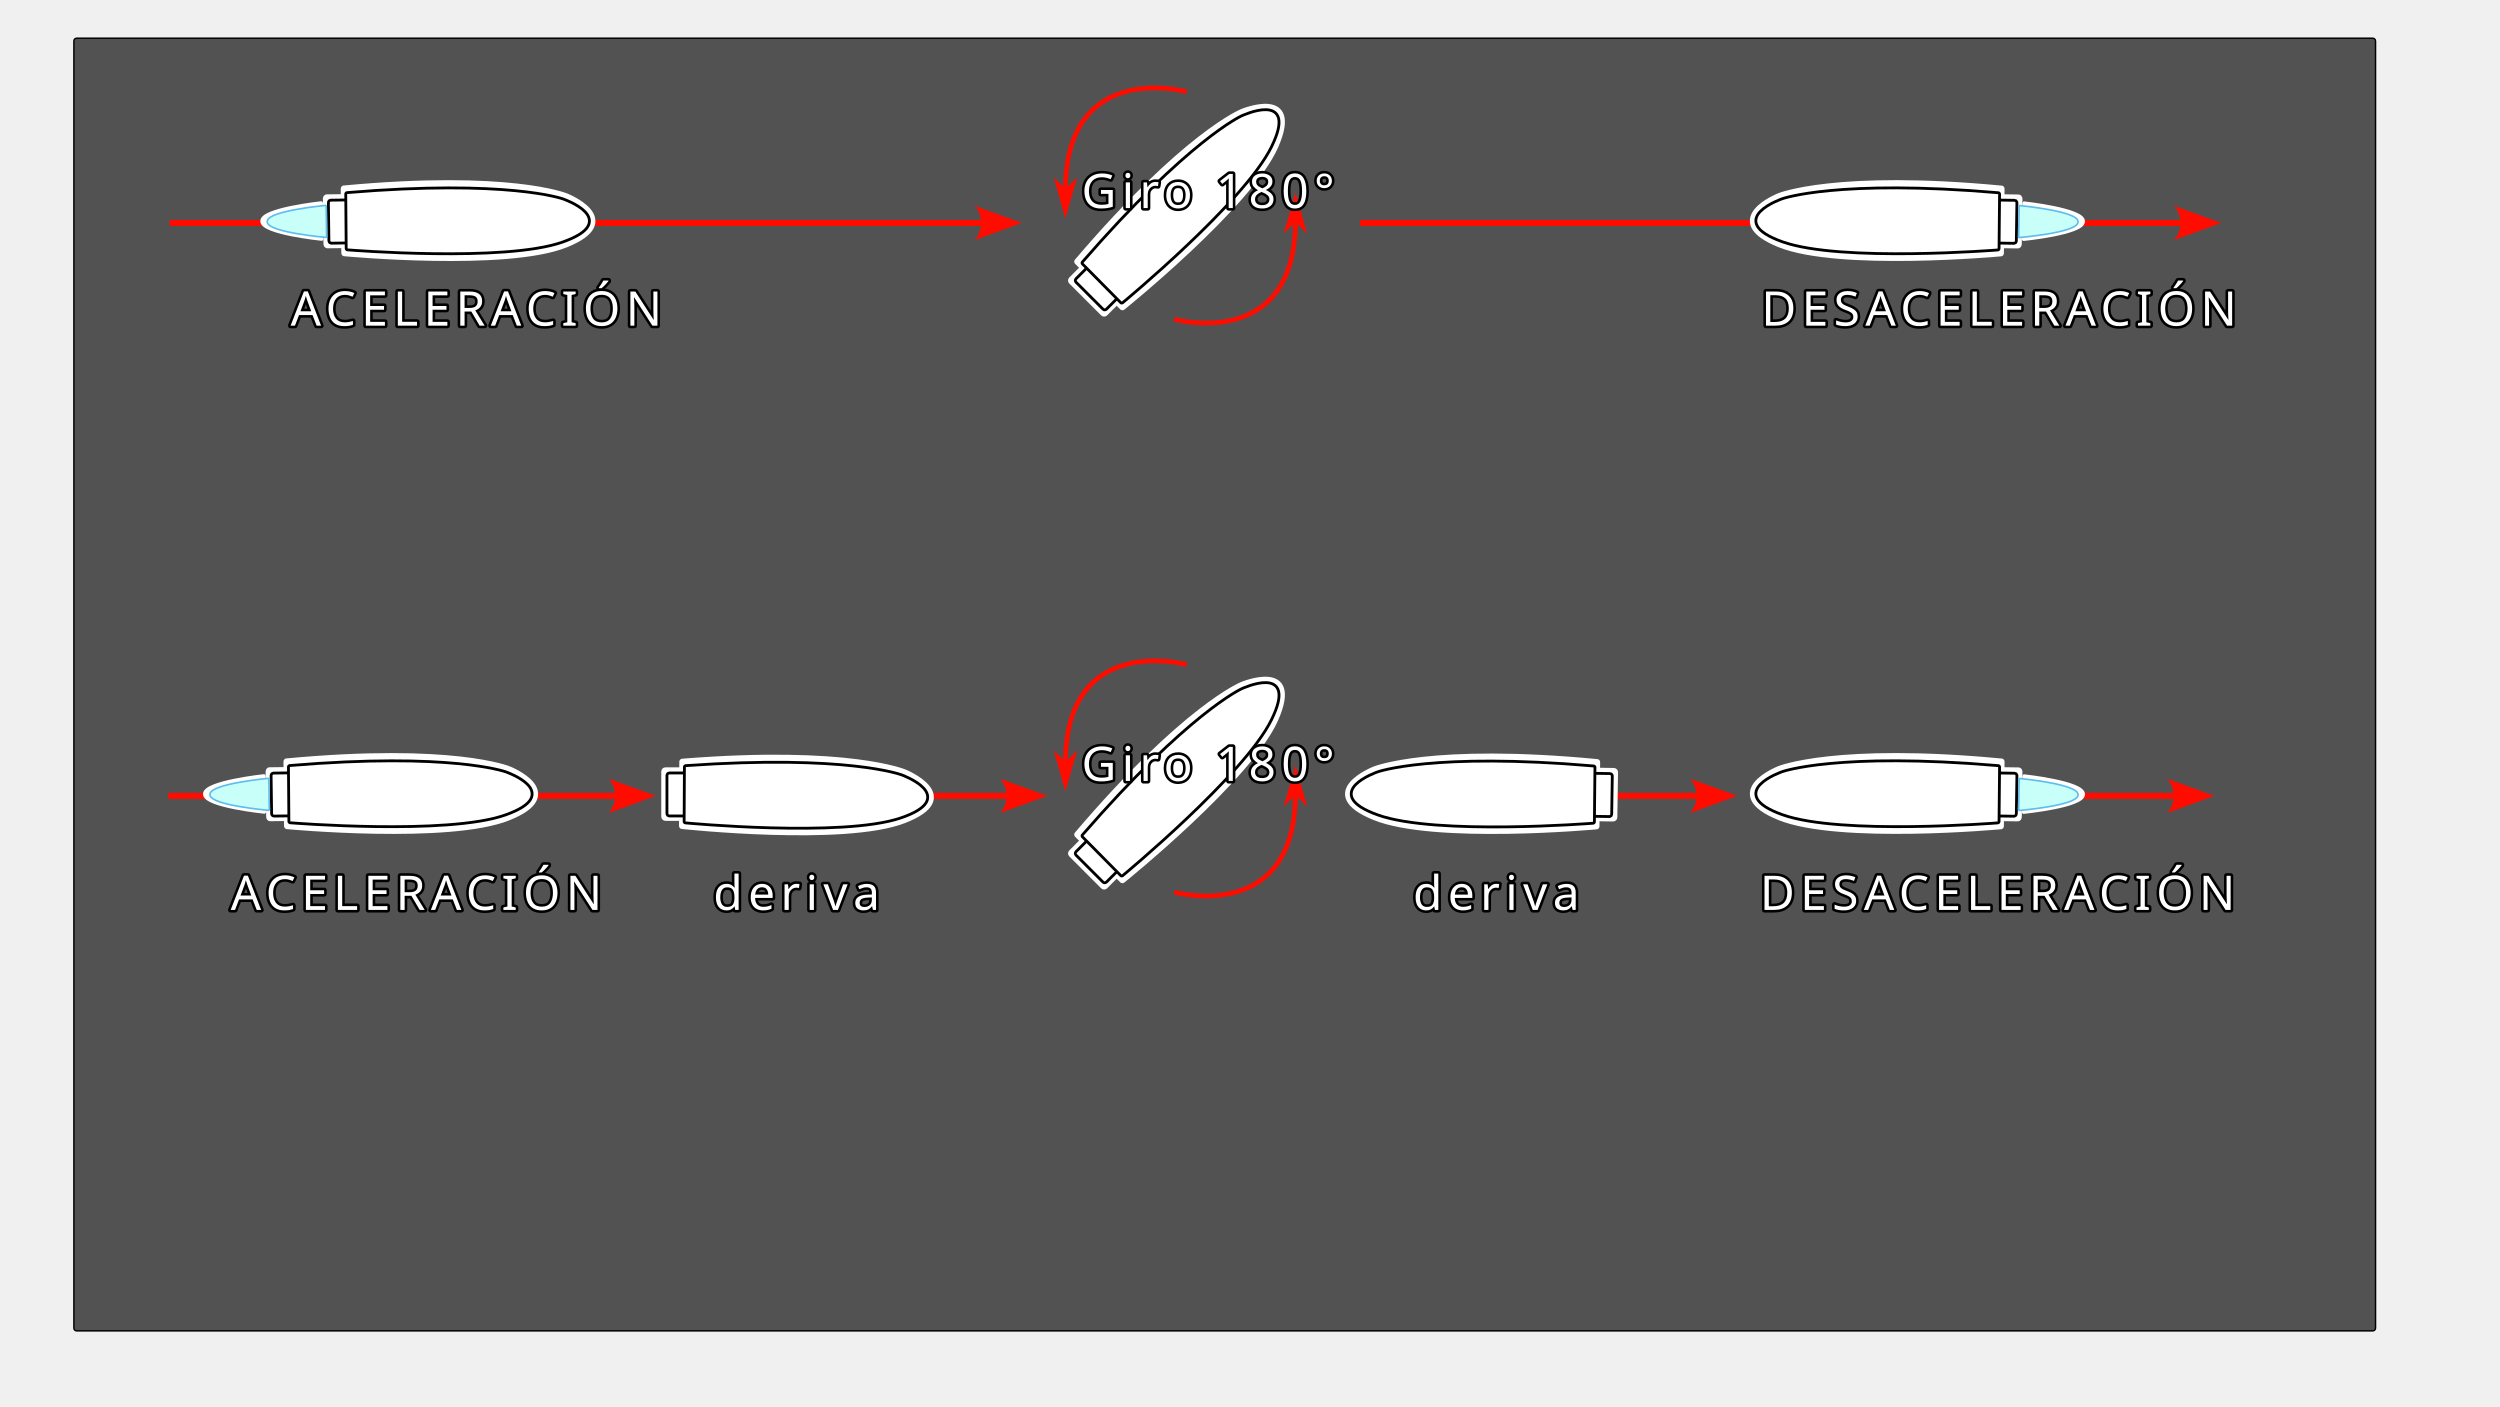
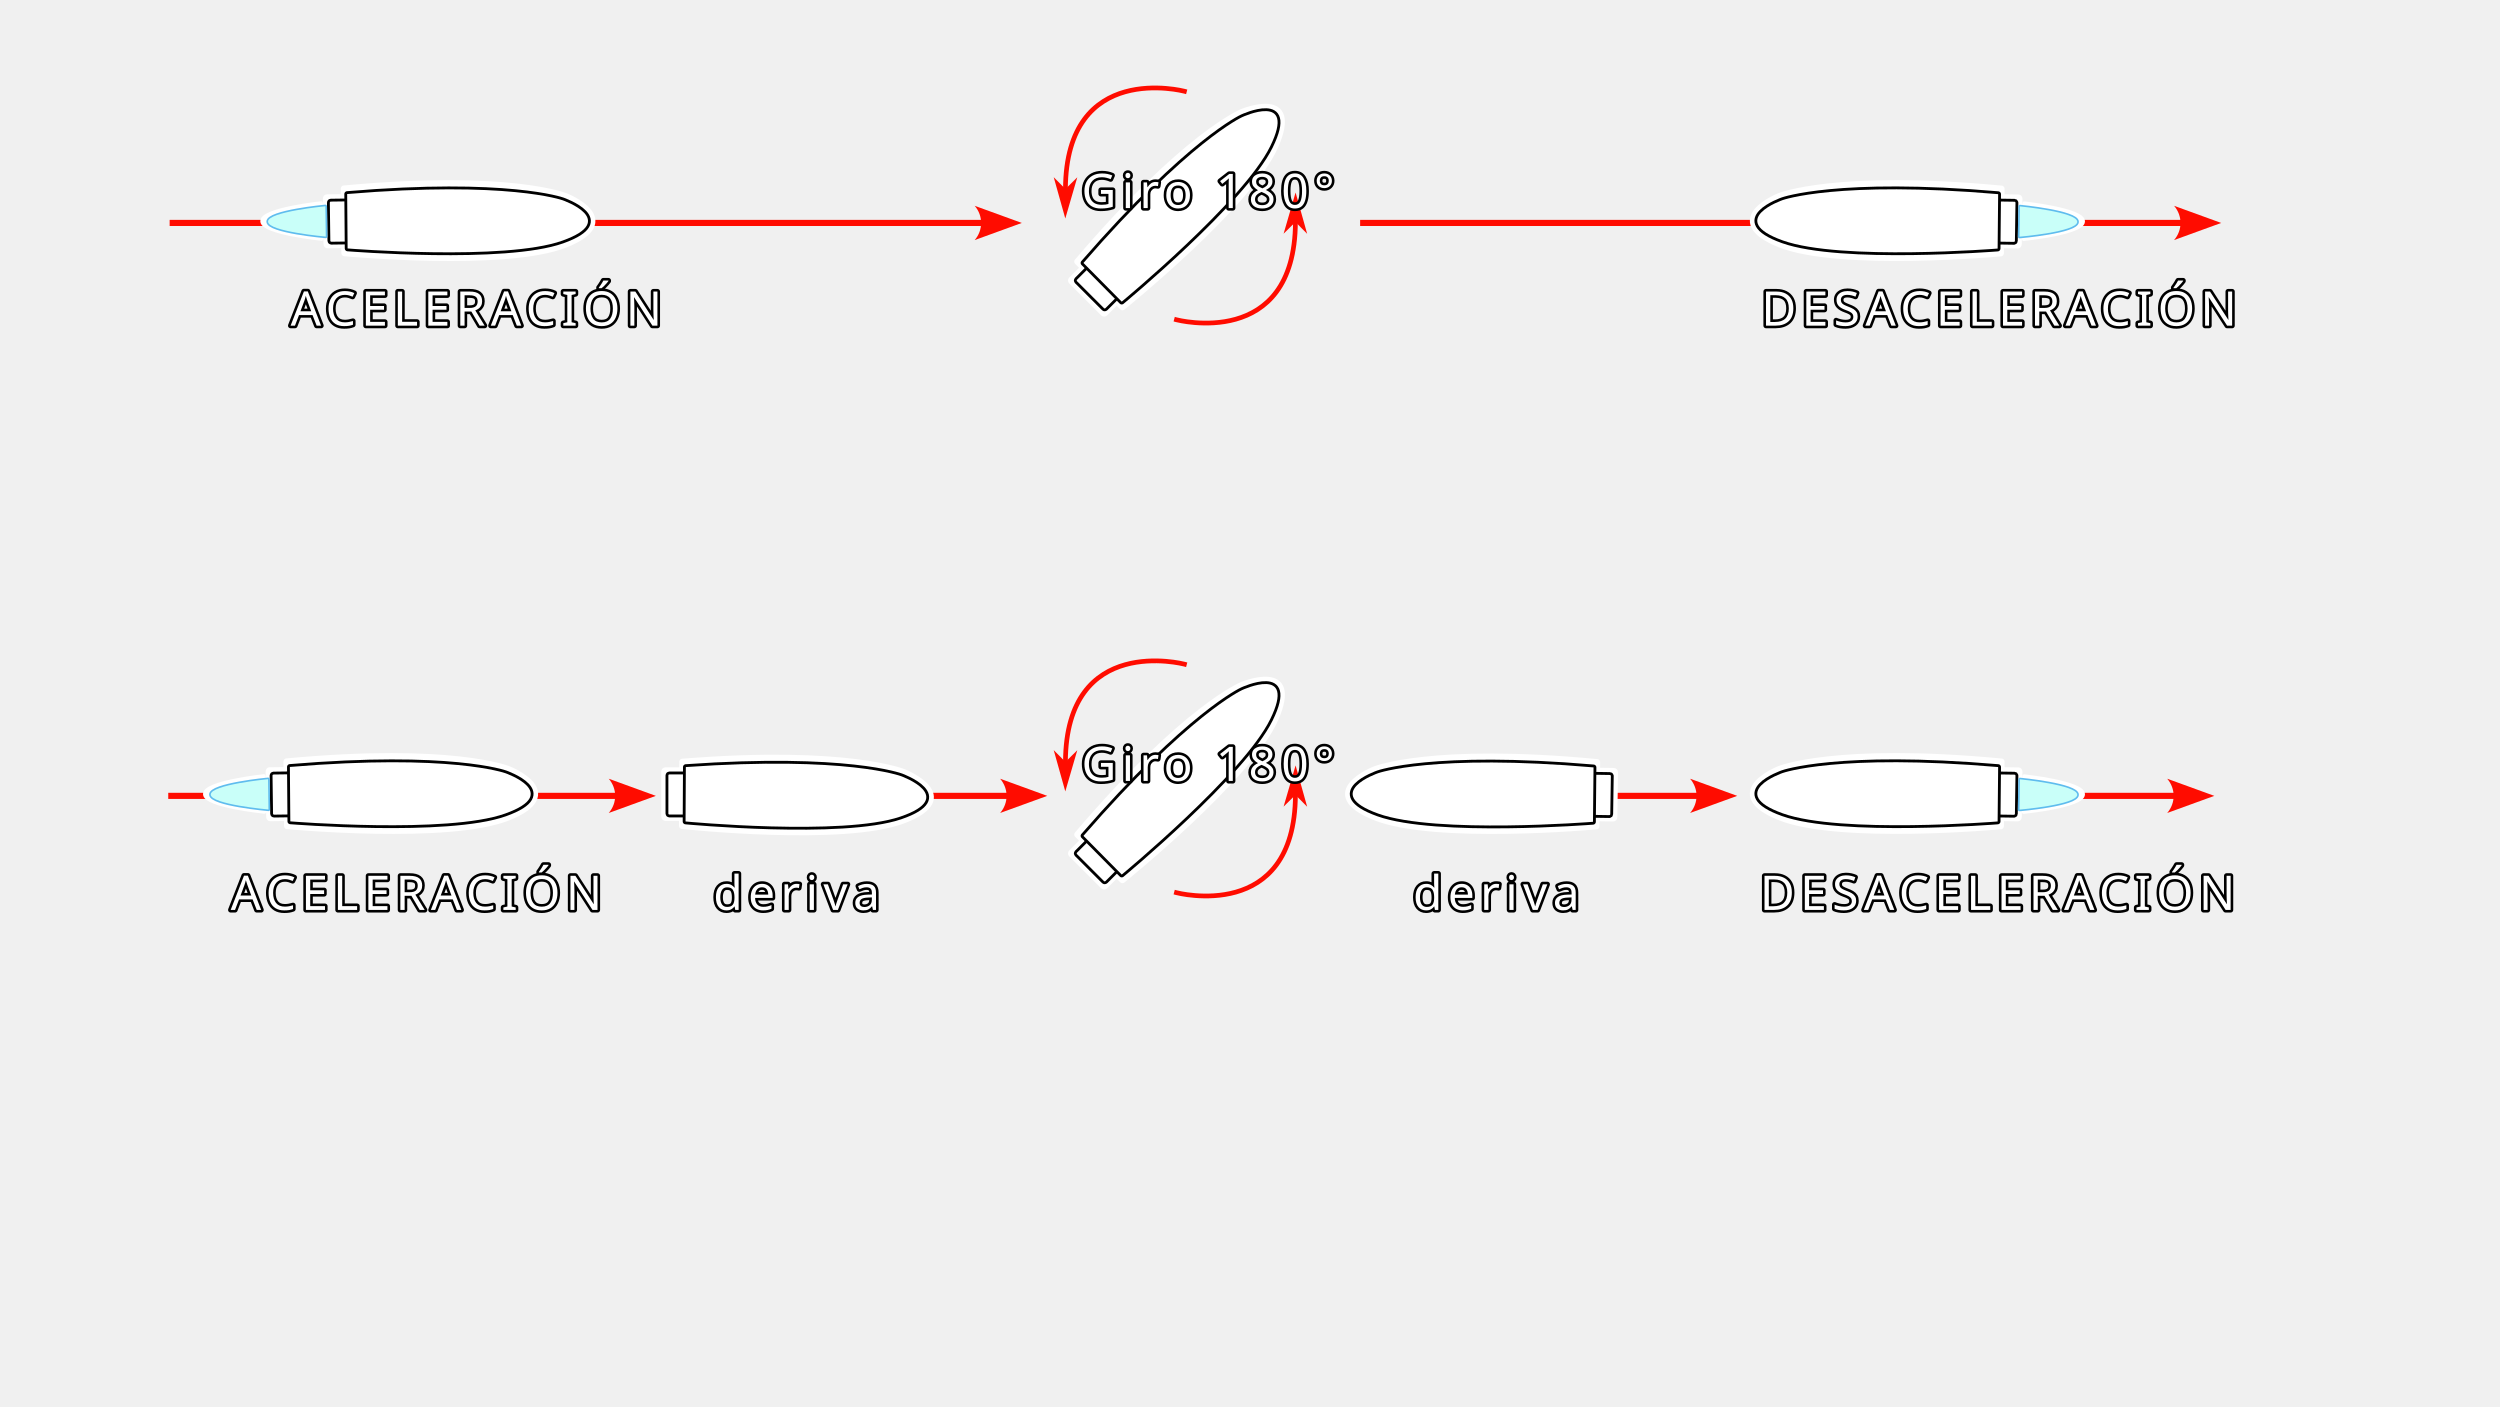
<svg xmlns="http://www.w3.org/2000/svg" width="1920" height="1080" viewBox="0 0 1920 1080" version="1.1" id="svg1">
  <defs id="defs1">
    <marker style="overflow:visible" id="DartArrow" refX="0" refY="0" orient="auto-start-reverse" markerWidth="1" markerHeight="1" viewBox="0 0 1 1" preserveAspectRatio="xMidYMid">
      <path style="fill:context-stroke;fill-rule:evenodd;stroke:none" d="M 0,0 5,-5 -12.5,0 5,5 Z" transform="scale(-0.5)" id="path6" />
    </marker>
    <marker style="overflow:visible" id="ConcaveTriangle" refX="0" refY="0" orient="auto-start-reverse" markerWidth="1" markerHeight="1" viewBox="0 0 1 1" preserveAspectRatio="xMidYMid">
      <path transform="scale(0.7)" d="M -2,-4 9,0 -2,4 c 2,-2.33 2,-5.66 0,-8 z" style="fill:context-stroke;fill-rule:evenodd;stroke:none" id="path7" />
    </marker>
    <marker style="overflow:visible" id="DartArrow-2" refX="0" refY="0" orient="auto-start-reverse" markerWidth="1" markerHeight="1" viewBox="0 0 1 1" preserveAspectRatio="xMidYMid">
      <path style="fill:context-stroke;fill-rule:evenodd;stroke:none" d="M 0,0 5,-5 -12.5,0 5,5 Z" transform="scale(-0.5)" id="path6-7" />
    </marker>
    <marker style="overflow:visible" id="ConcaveTriangle-2" refX="0" refY="0" orient="auto-start-reverse" markerWidth="1" markerHeight="1" viewBox="0 0 1 1" preserveAspectRatio="xMidYMid">
      <path transform="scale(0.7)" d="M -2,-4 9,0 -2,4 c 2,-2.33 2,-5.66 0,-8 z" style="fill:context-stroke;fill-rule:evenodd;stroke:none" id="path7-3" />
    </marker>
    <marker style="overflow:visible" id="ConcaveTriangle-3" refX="0" refY="0" orient="auto-start-reverse" markerWidth="1" markerHeight="1" viewBox="0 0 1 1" preserveAspectRatio="xMidYMid">
      <path transform="scale(0.7)" d="M -2,-4 9,0 -2,4 c 2,-2.33 2,-5.66 0,-8 z" style="fill:context-stroke;fill-rule:evenodd;stroke:none" id="path7-0" />
    </marker>
    <marker style="overflow:visible" id="ConcaveTriangle-2-8" refX="0" refY="0" orient="auto-start-reverse" markerWidth="1" markerHeight="1" viewBox="0 0 1 1" preserveAspectRatio="xMidYMid">
      <path transform="scale(0.7)" d="M -2,-4 9,0 -2,4 c 2,-2.33 2,-5.66 0,-8 z" style="fill:context-stroke;fill-rule:evenodd;stroke:none" id="path7-3-9" />
    </marker>
    <marker style="overflow:visible" id="DartArrow-1" refX="0" refY="0" orient="auto-start-reverse" markerWidth="1" markerHeight="1" viewBox="0 0 1 1" preserveAspectRatio="xMidYMid">
      <path style="fill:context-stroke;fill-rule:evenodd;stroke:none" d="M 0,0 5,-5 -12.5,0 5,5 Z" transform="scale(-0.5)" id="path6-3" />
    </marker>
    <marker style="overflow:visible" id="DartArrow-2-4" refX="0" refY="0" orient="auto-start-reverse" markerWidth="1" markerHeight="1" viewBox="0 0 1 1" preserveAspectRatio="xMidYMid">
      <path style="fill:context-stroke;fill-rule:evenodd;stroke:none" d="M 0,0 5,-5 -12.5,0 5,5 Z" transform="scale(-0.5)" id="path6-7-7" />
    </marker>
    <marker style="overflow:visible" id="ConcaveTriangle-3-1" refX="0" refY="0" orient="auto-start-reverse" markerWidth="1" markerHeight="1" viewBox="0 0 1 1" preserveAspectRatio="xMidYMid">
      <path transform="scale(0.7)" d="M -2,-4 9,0 -2,4 c 2,-2.33 2,-5.66 0,-8 z" style="fill:context-stroke;fill-rule:evenodd;stroke:none" id="path7-0-3" />
    </marker>
    <marker style="overflow:visible" id="ConcaveTriangle-2-8-7" refX="0" refY="0" orient="auto-start-reverse" markerWidth="1" markerHeight="1" viewBox="0 0 1 1" preserveAspectRatio="xMidYMid">
      <path transform="scale(0.7)" d="M -2,-4 9,0 -2,4 c 2,-2.33 2,-5.66 0,-8 z" style="fill:context-stroke;fill-rule:evenodd;stroke:none" id="path7-3-9-4" />
    </marker>
  </defs>
  <g id="layer1">
-     <rect style="font-variation-settings:'wdth' 75, 'wght' 400;fill:#525252;fill-opacity:1;stroke:#000000;stroke-width:2.268;stroke-linecap:square;stroke-linejoin:round;stroke-opacity:1;paint-order:stroke fill markers" id="rect2" width="1766.544" height="991.657" x="57.307" y="29.899" ry="1.602" />
    <path style="font-variation-settings:'wdth' 75, 'wght' 400;fill:#ffffff;fill-opacity:1;stroke:#ff0c00;stroke-width:4.7;stroke-linecap:square;stroke-linejoin:round;stroke-dasharray:none;stroke-opacity:1;marker-end:url(#ConcaveTriangle);paint-order:stroke fill markers" d="M 132.643,171.219 H 755.146" id="path3" />
    <g id="g3" transform="matrix(0.435045,-0.00587596,0.00587596,0.435045,8.793253,3.51467)">
      <g id="g2-1" transform="matrix(1.032751,0,0,1.176762,-25.26605,-69.76045)" style="fill:#ffffff;fill-opacity:1;stroke:#ffffff;stroke-opacity:1">
        <rect style="font-variation-settings:'wdth' 75, 'wght' 400;fill:#ffffff;fill-opacity:1;stroke:#ffffff;stroke-width:10;stroke-linecap:square;stroke-linejoin:round;stroke-dasharray:none;stroke-opacity:1;paint-order:stroke fill markers" id="rect1-5" width="30.384" height="70.906" x="557.182" y="355.342" ry="1.612" />
        <path style="font-variation-settings:'wdth' 75, 'wght' 400;fill:#ffffff;fill-opacity:1;stroke:#ffffff;stroke-width:10;stroke-linecap:square;stroke-linejoin:round;stroke-dasharray:none;stroke-opacity:1;paint-order:stroke fill markers" d="m 588.018,342.394 c 284.042,-19.933 380.045,16.12 380.045,16.12 0,0 100.834,36.405 -1.321,71.287 -102.156,34.882 -379.239,8.658 -379.239,8.658 z" id="path1-2" />
        <path style="font-variation-settings:'wdth' 75, 'wght' 400;fill:#ffffff;fill-opacity:1;stroke:#ffffff;stroke-width:5.909;stroke-linecap:square;stroke-linejoin:round;stroke-dasharray:none;stroke-opacity:1;paint-order:stroke fill markers" d="m 549.225,416.942 v -53.439 c 0,0 -101.511,8.27 -101.511,25.724 0,17.454 101.511,27.715 101.511,27.715 z" id="path2-7" />
      </g>
      <g id="g2">
        <rect style="font-variation-settings:'wdth' 75, 'wght' 400;fill:#ffffff;fill-opacity:1;stroke:#000000;stroke-width:10;stroke-linecap:square;stroke-linejoin:round;stroke-dasharray:none;stroke-opacity:1;paint-order:stroke fill markers" id="rect1" width="30.384" height="70.906" x="557.182" y="355.342" ry="1.612" />
        <path style="font-variation-settings:'wdth' 75, 'wght' 400;fill:#ffffff;fill-opacity:1;stroke:#000000;stroke-width:10;stroke-linecap:square;stroke-linejoin:round;stroke-dasharray:none;stroke-opacity:1;paint-order:stroke fill markers" d="m 588.018,342.394 c 284.042,-19.933 380.045,16.12 380.045,16.12 0,0 100.834,36.405 -1.321,71.287 -102.156,34.882 -379.239,8.658 -379.239,8.658 z" id="path1" />
        <path style="font-variation-settings:'wdth' 75, 'wght' 400;fill:#c9fff9;fill-opacity:1;stroke:#5fbcee;stroke-width:5.909;stroke-linecap:square;stroke-linejoin:round;stroke-dasharray:none;stroke-opacity:1;paint-order:stroke fill markers" d="m 549.225,416.942 v -53.439 c 0,0 -101.511,8.27 -101.511,25.724 0,17.454 101.511,27.715 101.511,27.715 z" id="path2" />
      </g>
    </g>
    <path style="font-variation-settings:'wdth' 75, 'wght' 400;fill:#ffffff;fill-opacity:1;stroke:#ff0c00;stroke-width:4.7;stroke-linecap:square;stroke-linejoin:round;stroke-dasharray:none;stroke-opacity:1;marker-end:url(#ConcaveTriangle-2);paint-order:stroke fill markers" d="m 1046.929,171.219 h 629.341" id="path3-1" />
    <g id="g3-1" transform="matrix(-0.4350365,-0.0064775,-0.0064775,0.4350365,1792.608,3.957011)">
      <g id="g2-1-3" transform="matrix(1.032751,0,0,1.176762,-25.26605,-69.76045)" style="fill:#ffffff;fill-opacity:1;stroke:#ffffff;stroke-opacity:1">
        <rect style="font-variation-settings:'wdth' 75, 'wght' 400;fill:#ffffff;fill-opacity:1;stroke:#ffffff;stroke-width:10;stroke-linecap:square;stroke-linejoin:round;stroke-dasharray:none;stroke-opacity:1;paint-order:stroke fill markers" id="rect1-5-8" width="30.384" height="70.906" x="557.182" y="355.342" ry="1.612" />
        <path style="font-variation-settings:'wdth' 75, 'wght' 400;fill:#ffffff;fill-opacity:1;stroke:#ffffff;stroke-width:10;stroke-linecap:square;stroke-linejoin:round;stroke-dasharray:none;stroke-opacity:1;paint-order:stroke fill markers" d="m 588.018,342.394 c 284.042,-19.933 380.045,16.12 380.045,16.12 0,0 100.834,36.405 -1.321,71.287 -102.156,34.882 -379.239,8.658 -379.239,8.658 z" id="path1-2-7" />
        <path style="font-variation-settings:'wdth' 75, 'wght' 400;fill:#ffffff;fill-opacity:1;stroke:#ffffff;stroke-width:5.909;stroke-linecap:square;stroke-linejoin:round;stroke-dasharray:none;stroke-opacity:1;paint-order:stroke fill markers" d="m 549.225,416.942 v -53.439 c 0,0 -101.511,8.27 -101.511,25.724 0,17.454 101.511,27.715 101.511,27.715 z" id="path2-7-4" />
      </g>
      <g id="g2-2">
        <rect style="font-variation-settings:'wdth' 75, 'wght' 400;fill:#ffffff;fill-opacity:1;stroke:#000000;stroke-width:10;stroke-linecap:square;stroke-linejoin:round;stroke-dasharray:none;stroke-opacity:1;paint-order:stroke fill markers" id="rect1-7" width="30.384" height="70.906" x="557.182" y="355.342" ry="1.612" />
        <path style="font-variation-settings:'wdth' 75, 'wght' 400;fill:#ffffff;fill-opacity:1;stroke:#000000;stroke-width:10;stroke-linecap:square;stroke-linejoin:round;stroke-dasharray:none;stroke-opacity:1;paint-order:stroke fill markers" d="m 588.018,342.394 c 284.042,-19.933 380.045,16.12 380.045,16.12 0,0 100.834,36.405 -1.321,71.287 -102.156,34.882 -379.239,8.658 -379.239,8.658 z" id="path1-7" />
        <path style="font-variation-settings:'wdth' 75, 'wght' 400;fill:#c9fff9;fill-opacity:1;stroke:#5fbcee;stroke-width:5.909;stroke-linecap:square;stroke-linejoin:round;stroke-dasharray:none;stroke-opacity:1;paint-order:stroke fill markers" d="m 549.225,416.942 v -53.439 c 0,0 -101.511,8.27 -101.511,25.724 0,17.454 101.511,27.715 101.511,27.715 z" id="path2-9" />
      </g>
    </g>
    <g id="g3-3" transform="matrix(0.3991965,-0.3991965,0.3991965,0.3991965,653.5573,340.5229)">
      <g id="g4" transform="matrix(0.7706765,0,0,0.7706765,-55.96422,-213.8256)">
        <rect style="font-variation-settings:'wdth' 75, 'wght' 400;fill:#ffffff;fill-opacity:1;stroke:#ffffff;stroke-width:11.024;stroke-linecap:square;stroke-linejoin:round;stroke-dasharray:none;stroke-opacity:1;paint-order:stroke fill markers" id="rect1-5-2" width="31.379" height="83.439" x="550.164" y="348.393" ry="1.897" />
        <path style="font-variation-settings:'wdth' 75, 'wght' 400;fill:#ffffff;fill-opacity:1;stroke:#ffffff;stroke-width:11.024;stroke-linecap:square;stroke-linejoin:round;stroke-dasharray:none;stroke-opacity:1;paint-order:stroke fill markers" d="m 582.01,333.156 c 293.345,-23.456 392.491,18.969 392.491,18.969 0,0 104.137,42.839 -1.365,83.888 -105.501,41.048 -391.66,10.188 -391.66,10.188 z" id="path1-2-1" />
        <rect style="font-variation-settings:'wdth' 75, 'wght' 400;fill:#ffffff;fill-opacity:1;stroke:#000000;stroke-width:10;stroke-linecap:square;stroke-linejoin:round;stroke-dasharray:none;stroke-opacity:1;paint-order:stroke fill markers" id="rect1-57" width="30.384" height="70.906" x="557.182" y="355.342" ry="1.612" />
        <path style="font-variation-settings:'wdth' 75, 'wght' 400;fill:#ffffff;fill-opacity:1;stroke:#000000;stroke-width:10;stroke-linecap:square;stroke-linejoin:round;stroke-dasharray:none;stroke-opacity:1;paint-order:stroke fill markers" d="m 588.018,342.394 c 284.042,-19.933 380.045,16.12 380.045,16.12 0,0 100.834,36.405 -1.321,71.287 -102.156,34.882 -379.239,8.658 -379.239,8.658 z" id="path1-6" />
      </g>
    </g>
    <path style="font-variation-settings:'wdth' 75, 'wght' 400;fill:none;fill-opacity:1;stroke:#ff0c00;stroke-width:3.622;stroke-linecap:square;stroke-linejoin:round;stroke-dasharray:none;stroke-opacity:1;marker-end:url(#DartArrow);paint-order:stroke fill markers" d="m 903.525,245.584 c 0,0 90.898,23.91 91.372,-75.097" id="path4" />
    <path style="font-variation-settings:'wdth' 75, 'wght' 400;fill:none;fill-opacity:1;stroke:#ff0c00;stroke-width:3.622;stroke-linecap:square;stroke-linejoin:round;stroke-dasharray:none;stroke-opacity:1;marker-end:url(#DartArrow-2);paint-order:stroke fill markers" d="m 909.631,70.08 c 0,0 -90.898,-23.91 -91.372,75.097" id="path4-4" />
    <text xml:space="preserve" style="font-style:normal;font-variant:normal;font-weight:normal;font-stretch:normal;font-size:36.693px;line-height:0.95;font-family:'The Outbox St';-inkscape-font-specification:'The Outbox St, Normal';font-variant-ligatures:normal;font-variant-caps:normal;font-variant-numeric:normal;font-variant-east-asian:normal;text-align:start;text-decoration-color:#000000;letter-spacing:4.163px;writing-mode:lr-tb;direction:ltr;text-anchor:start;fill:#ffffff;fill-opacity:1;stroke:#000000;stroke-width:4;stroke-linecap:square;stroke-linejoin:round;stroke-dasharray:none;stroke-opacity:1;paint-order:stroke fill markers" x="223.183" y="250.102" id="text4">
      <tspan id="tspan4" x="223.183" y="250.102" style="font-style:normal;font-variant:normal;font-weight:normal;font-stretch:normal;font-size:36.693px;font-family:'The Outbox St';-inkscape-font-specification:'The Outbox St, Normal';font-variant-ligatures:normal;font-variant-caps:normal;font-variant-numeric:normal;font-variant-east-asian:normal;fill:#ffffff;fill-opacity:1;stroke:#000000;stroke-width:4;stroke-dasharray:none;stroke-opacity:1">ACELERACIÓN</tspan>
    </text>
    <text xml:space="preserve" style="font-style:normal;font-variant:normal;font-weight:normal;font-stretch:normal;font-size:36.693px;line-height:0.95;font-family:'The Outbox St';-inkscape-font-specification:'The Outbox St, Normal';font-variant-ligatures:normal;font-variant-caps:normal;font-variant-numeric:normal;font-variant-east-asian:normal;text-align:start;text-decoration-color:#000000;letter-spacing:4.163px;writing-mode:lr-tb;direction:ltr;text-anchor:start;fill:#ffffff;fill-opacity:1;stroke:#000000;stroke-width:4;stroke-linecap:square;stroke-linejoin:round;stroke-dasharray:none;stroke-opacity:1;paint-order:stroke fill markers" x="1352.739" y="250.102" id="text4-7">
      <tspan id="tspan4-6" x="1352.739" y="250.102" style="font-style:normal;font-variant:normal;font-weight:normal;font-stretch:normal;font-size:36.693px;font-family:'The Outbox St';-inkscape-font-specification:'The Outbox St, Normal';font-variant-ligatures:normal;font-variant-caps:normal;font-variant-numeric:normal;font-variant-east-asian:normal;fill:#ffffff;fill-opacity:1;stroke:#000000;stroke-width:4;stroke-dasharray:none;stroke-opacity:1">DESACELERACIÓN</tspan>
    </text>
    <text xml:space="preserve" style="font-style:normal;font-variant:normal;font-weight:normal;font-stretch:normal;font-size:36.693px;line-height:0.95;font-family:'The Outbox St';-inkscape-font-specification:'The Outbox St, Normal';font-variant-ligatures:normal;font-variant-caps:normal;font-variant-numeric:normal;font-variant-east-asian:normal;text-align:start;text-decoration-color:#000000;letter-spacing:4.163px;writing-mode:lr-tb;direction:ltr;text-anchor:start;fill:#ffffff;fill-opacity:1;stroke:#000000;stroke-width:4;stroke-linecap:square;stroke-linejoin:round;stroke-dasharray:none;stroke-opacity:1;paint-order:stroke fill markers" x="830.602" y="159.772" id="text4-0">
      <tspan id="tspan4-3" x="830.602" y="159.772" style="font-style:normal;font-variant:normal;font-weight:normal;font-stretch:normal;font-size:36.693px;font-family:'The Outbox St';-inkscape-font-specification:'The Outbox St, Normal';font-variant-ligatures:normal;font-variant-caps:normal;font-variant-numeric:normal;font-variant-east-asian:normal;fill:#ffffff;fill-opacity:1;stroke:#000000;stroke-width:4;stroke-dasharray:none;stroke-opacity:1">Giro 180°</tspan>
    </text>
    <path style="font-variation-settings:'wdth' 75, 'wght' 400;fill:#ffffff;fill-opacity:1;stroke:#ff0c00;stroke-width:4.7;stroke-linecap:square;stroke-linejoin:round;stroke-dasharray:none;stroke-opacity:1;marker-end:url(#ConcaveTriangle-3);paint-order:stroke fill markers" d="m 131.563,611.219 h 342.526" id="path3-3" />
    <path style="font-variation-settings:'wdth' 75, 'wght' 400;fill:#ffffff;fill-opacity:1;stroke:#ff0c00;stroke-width:4.7;stroke-linecap:square;stroke-linejoin:round;stroke-dasharray:none;stroke-opacity:1;marker-end:url(#ConcaveTriangle-3-1);paint-order:stroke fill markers" d="M 513.004,611.219 H 774.685" id="path3-3-8" />
    <g id="g3-6" transform="matrix(0.435045,-0.00587596,0.00587596,0.435045,-35.20675,443.5147)">
      <g id="g2-1-5" transform="matrix(1.032751,0,0,1.176762,-25.26605,-69.76045)" style="fill:#ffffff;fill-opacity:1;stroke:#ffffff;stroke-opacity:1">
        <rect style="font-variation-settings:'wdth' 75, 'wght' 400;fill:#ffffff;fill-opacity:1;stroke:#ffffff;stroke-width:10;stroke-linecap:square;stroke-linejoin:round;stroke-dasharray:none;stroke-opacity:1;paint-order:stroke fill markers" id="rect1-5-28" width="30.384" height="70.906" x="557.182" y="355.342" ry="1.612" />
        <path style="font-variation-settings:'wdth' 75, 'wght' 400;fill:#ffffff;fill-opacity:1;stroke:#ffffff;stroke-width:10;stroke-linecap:square;stroke-linejoin:round;stroke-dasharray:none;stroke-opacity:1;paint-order:stroke fill markers" d="m 588.018,342.394 c 284.042,-19.933 380.045,16.12 380.045,16.12 0,0 100.834,36.405 -1.321,71.287 -102.156,34.882 -379.239,8.658 -379.239,8.658 z" id="path1-2-10" />
        <path style="font-variation-settings:'wdth' 75, 'wght' 400;fill:#ffffff;fill-opacity:1;stroke:#ffffff;stroke-width:5.909;stroke-linecap:square;stroke-linejoin:round;stroke-dasharray:none;stroke-opacity:1;paint-order:stroke fill markers" d="m 549.225,416.942 v -53.439 c 0,0 -101.511,8.27 -101.511,25.724 0,17.454 101.511,27.715 101.511,27.715 z" id="path2-7-3" />
      </g>
      <g id="g2-15">
        <rect style="font-variation-settings:'wdth' 75, 'wght' 400;fill:#ffffff;fill-opacity:1;stroke:#000000;stroke-width:10;stroke-linecap:square;stroke-linejoin:round;stroke-dasharray:none;stroke-opacity:1;paint-order:stroke fill markers" id="rect1-52" width="30.384" height="70.906" x="557.182" y="355.342" ry="1.612" />
        <path style="font-variation-settings:'wdth' 75, 'wght' 400;fill:#ffffff;fill-opacity:1;stroke:#000000;stroke-width:10;stroke-linecap:square;stroke-linejoin:round;stroke-dasharray:none;stroke-opacity:1;paint-order:stroke fill markers" d="m 588.018,342.394 c 284.042,-19.933 380.045,16.12 380.045,16.12 0,0 100.834,36.405 -1.321,71.287 -102.156,34.882 -379.239,8.658 -379.239,8.658 z" id="path1-21" />
        <path style="font-variation-settings:'wdth' 75, 'wght' 400;fill:#c9fff9;fill-opacity:1;stroke:#5fbcee;stroke-width:5.909;stroke-linecap:square;stroke-linejoin:round;stroke-dasharray:none;stroke-opacity:1;paint-order:stroke fill markers" d="m 549.225,416.942 v -53.439 c 0,0 -101.511,8.27 -101.511,25.724 0,17.454 101.511,27.715 101.511,27.715 z" id="path2-74" />
      </g>
    </g>
    <path style="font-variation-settings:'wdth' 75, 'wght' 400;fill:#ffffff;fill-opacity:1;stroke:#ff0c00;stroke-width:4.7;stroke-linecap:square;stroke-linejoin:round;stroke-dasharray:none;stroke-opacity:1;marker-end:url(#ConcaveTriangle-2-8);paint-order:stroke fill markers" d="m 1045.484,611.219 h 259.092" id="path3-1-8" />
    <path style="font-variation-settings:'wdth' 75, 'wght' 400;fill:#ffffff;fill-opacity:1;stroke:#ff0c00;stroke-width:4.7;stroke-linecap:square;stroke-linejoin:round;stroke-dasharray:none;stroke-opacity:1;marker-end:url(#ConcaveTriangle-2-8-7);paint-order:stroke fill markers" d="m 1403.557,611.219 h 267.438" id="path3-1-8-8" />
    <g id="g3-1-2" transform="matrix(-0.4350365,-0.0064775,-0.0064775,0.4350365,1792.608,443.957)">
      <g id="g2-1-3-3" transform="matrix(1.032751,0,0,1.176762,-25.26605,-69.76045)" style="fill:#ffffff;fill-opacity:1;stroke:#ffffff;stroke-opacity:1">
        <rect style="font-variation-settings:'wdth' 75, 'wght' 400;fill:#ffffff;fill-opacity:1;stroke:#ffffff;stroke-width:10;stroke-linecap:square;stroke-linejoin:round;stroke-dasharray:none;stroke-opacity:1;paint-order:stroke fill markers" id="rect1-5-8-6" width="30.384" height="70.906" x="557.182" y="355.342" ry="1.612" />
        <path style="font-variation-settings:'wdth' 75, 'wght' 400;fill:#ffffff;fill-opacity:1;stroke:#ffffff;stroke-width:10;stroke-linecap:square;stroke-linejoin:round;stroke-dasharray:none;stroke-opacity:1;paint-order:stroke fill markers" d="m 588.018,342.394 c 284.042,-19.933 380.045,16.12 380.045,16.12 0,0 100.834,36.405 -1.321,71.287 -102.156,34.882 -379.239,8.658 -379.239,8.658 z" id="path1-2-7-3" />
        <path style="font-variation-settings:'wdth' 75, 'wght' 400;fill:#ffffff;fill-opacity:1;stroke:#ffffff;stroke-width:5.909;stroke-linecap:square;stroke-linejoin:round;stroke-dasharray:none;stroke-opacity:1;paint-order:stroke fill markers" d="m 549.225,416.942 v -53.439 c 0,0 -101.511,8.27 -101.511,25.724 0,17.454 101.511,27.715 101.511,27.715 z" id="path2-7-4-0" />
      </g>
      <g id="g2-2-3">
        <rect style="font-variation-settings:'wdth' 75, 'wght' 400;fill:#ffffff;fill-opacity:1;stroke:#000000;stroke-width:10;stroke-linecap:square;stroke-linejoin:round;stroke-dasharray:none;stroke-opacity:1;paint-order:stroke fill markers" id="rect1-7-5" width="30.384" height="70.906" x="557.182" y="355.342" ry="1.612" />
        <path style="font-variation-settings:'wdth' 75, 'wght' 400;fill:#ffffff;fill-opacity:1;stroke:#000000;stroke-width:10;stroke-linecap:square;stroke-linejoin:round;stroke-dasharray:none;stroke-opacity:1;paint-order:stroke fill markers" d="m 588.018,342.394 c 284.042,-19.933 380.045,16.12 380.045,16.12 0,0 100.834,36.405 -1.321,71.287 -102.156,34.882 -379.239,8.658 -379.239,8.658 z" id="path1-7-2" />
        <path style="font-variation-settings:'wdth' 75, 'wght' 400;fill:#c9fff9;fill-opacity:1;stroke:#5fbcee;stroke-width:5.909;stroke-linecap:square;stroke-linejoin:round;stroke-dasharray:none;stroke-opacity:1;paint-order:stroke fill markers" d="m 549.225,416.942 v -53.439 c 0,0 -101.511,8.27 -101.511,25.724 0,17.454 101.511,27.715 101.511,27.715 z" id="path2-9-8" />
      </g>
    </g>
    <g id="g3-3-0" transform="matrix(0.3991965,-0.3991965,0.3991965,0.3991965,653.5573,780.5229)">
      <g id="g4-7" transform="matrix(0.7706765,0,0,0.7706765,-55.96422,-213.8256)">
        <rect style="font-variation-settings:'wdth' 75, 'wght' 400;fill:#ffffff;fill-opacity:1;stroke:#ffffff;stroke-width:11.024;stroke-linecap:square;stroke-linejoin:round;stroke-dasharray:none;stroke-opacity:1;paint-order:stroke fill markers" id="rect1-5-2-2" width="31.379" height="83.439" x="550.164" y="348.393" ry="1.897" />
        <path style="font-variation-settings:'wdth' 75, 'wght' 400;fill:#ffffff;fill-opacity:1;stroke:#ffffff;stroke-width:11.024;stroke-linecap:square;stroke-linejoin:round;stroke-dasharray:none;stroke-opacity:1;paint-order:stroke fill markers" d="m 582.01,333.156 c 293.345,-23.456 392.491,18.969 392.491,18.969 0,0 104.137,42.839 -1.365,83.888 -105.501,41.048 -391.66,10.188 -391.66,10.188 z" id="path1-2-1-2" />
        <rect style="font-variation-settings:'wdth' 75, 'wght' 400;fill:#ffffff;fill-opacity:1;stroke:#000000;stroke-width:10;stroke-linecap:square;stroke-linejoin:round;stroke-dasharray:none;stroke-opacity:1;paint-order:stroke fill markers" id="rect1-57-5" width="30.384" height="70.906" x="557.182" y="355.342" ry="1.612" />
        <path style="font-variation-settings:'wdth' 75, 'wght' 400;fill:#ffffff;fill-opacity:1;stroke:#000000;stroke-width:10;stroke-linecap:square;stroke-linejoin:round;stroke-dasharray:none;stroke-opacity:1;paint-order:stroke fill markers" d="m 588.018,342.394 c 284.042,-19.933 380.045,16.12 380.045,16.12 0,0 100.834,36.405 -1.321,71.287 -102.156,34.882 -379.239,8.658 -379.239,8.658 z" id="path1-6-9" />
      </g>
    </g>
    <g id="g3-3-0-0" transform="matrix(0.564549,0,0,0.564549,302.4787,560.8464)">
      <g id="g4-7-4" transform="matrix(0.7706765,0,0,0.7706765,-55.96422,-213.8256)">
        <rect style="font-variation-settings:'wdth' 75, 'wght' 400;fill:#ffffff;fill-opacity:1;stroke:#ffffff;stroke-width:11.024;stroke-linecap:square;stroke-linejoin:round;stroke-dasharray:none;stroke-opacity:1;paint-order:stroke fill markers" id="rect1-5-2-2-8" width="31.379" height="83.439" x="550.164" y="348.393" ry="1.897" />
        <path style="font-variation-settings:'wdth' 75, 'wght' 400;fill:#ffffff;fill-opacity:1;stroke:#ffffff;stroke-width:11.024;stroke-linecap:square;stroke-linejoin:round;stroke-dasharray:none;stroke-opacity:1;paint-order:stroke fill markers" d="m 582.01,333.156 c 293.345,-23.456 392.491,18.969 392.491,18.969 0,0 104.137,42.839 -1.365,83.888 -105.501,41.048 -391.66,10.188 -391.66,10.188 z" id="path1-2-1-2-5" />
        <rect style="font-variation-settings:'wdth' 75, 'wght' 400;fill:#ffffff;fill-opacity:1;stroke:#000000;stroke-width:10;stroke-linecap:square;stroke-linejoin:round;stroke-dasharray:none;stroke-opacity:1;paint-order:stroke fill markers" id="rect1-57-5-9" width="30.384" height="70.906" x="557.182" y="355.342" ry="1.612" />
        <path style="font-variation-settings:'wdth' 75, 'wght' 400;fill:#ffffff;fill-opacity:1;stroke:#000000;stroke-width:10;stroke-linecap:square;stroke-linejoin:round;stroke-dasharray:none;stroke-opacity:1;paint-order:stroke fill markers" d="m 588.018,342.394 c 284.042,-19.933 380.045,16.12 380.045,16.12 0,0 100.834,36.405 -1.321,71.287 -102.156,34.882 -379.239,8.658 -379.239,8.658 z" id="path1-6-9-2" />
      </g>
    </g>
    <g id="g3-3-0-0-3" transform="matrix(-0.564482,-0.00869788,-0.00869788,0.564482,1448.488,564.5576)">
      <g id="g4-7-4-4" transform="matrix(0.7706765,0,0,0.7706765,-55.96422,-213.8256)">
        <rect style="font-variation-settings:'wdth' 75, 'wght' 400;fill:#ffffff;fill-opacity:1;stroke:#ffffff;stroke-width:11.024;stroke-linecap:square;stroke-linejoin:round;stroke-dasharray:none;stroke-opacity:1;paint-order:stroke fill markers" id="rect1-5-2-2-8-1" width="31.379" height="83.439" x="550.164" y="348.393" ry="1.897" />
        <path style="font-variation-settings:'wdth' 75, 'wght' 400;fill:#ffffff;fill-opacity:1;stroke:#ffffff;stroke-width:11.024;stroke-linecap:square;stroke-linejoin:round;stroke-dasharray:none;stroke-opacity:1;paint-order:stroke fill markers" d="m 582.01,333.156 c 293.345,-23.456 392.491,18.969 392.491,18.969 0,0 104.137,42.839 -1.365,83.888 -105.501,41.048 -391.66,10.188 -391.66,10.188 z" id="path1-2-1-2-5-7" />
        <rect style="font-variation-settings:'wdth' 75, 'wght' 400;fill:#ffffff;fill-opacity:1;stroke:#000000;stroke-width:10;stroke-linecap:square;stroke-linejoin:round;stroke-dasharray:none;stroke-opacity:1;paint-order:stroke fill markers" id="rect1-57-5-9-5" width="30.384" height="70.906" x="557.182" y="355.342" ry="1.612" />
        <path style="font-variation-settings:'wdth' 75, 'wght' 400;fill:#ffffff;fill-opacity:1;stroke:#000000;stroke-width:10;stroke-linecap:square;stroke-linejoin:round;stroke-dasharray:none;stroke-opacity:1;paint-order:stroke fill markers" d="m 588.018,342.394 c 284.042,-19.933 380.045,16.12 380.045,16.12 0,0 100.834,36.405 -1.321,71.287 -102.156,34.882 -379.239,8.658 -379.239,8.658 z" id="path1-6-9-2-3" />
      </g>
    </g>
    <path style="font-variation-settings:'wdth' 75, 'wght' 400;fill:none;fill-opacity:1;stroke:#ff0c00;stroke-width:3.622;stroke-linecap:square;stroke-linejoin:round;stroke-dasharray:none;stroke-opacity:1;marker-end:url(#DartArrow-1);paint-order:stroke fill markers" d="m 903.525,685.584 c 0,0 90.898,23.91 91.372,-75.097" id="path4-1" />
    <path style="font-variation-settings:'wdth' 75, 'wght' 400;fill:none;fill-opacity:1;stroke:#ff0c00;stroke-width:3.622;stroke-linecap:square;stroke-linejoin:round;stroke-dasharray:none;stroke-opacity:1;marker-end:url(#DartArrow-2-4);paint-order:stroke fill markers" d="m 909.631,510.08 c 0,0 -90.898,-23.91 -91.372,75.097" id="path4-4-0" />
    <text xml:space="preserve" style="font-style:normal;font-variant:normal;font-weight:normal;font-stretch:normal;font-size:36.693px;line-height:0.95;font-family:'The Outbox St';-inkscape-font-specification:'The Outbox St, Normal';font-variant-ligatures:normal;font-variant-caps:normal;font-variant-numeric:normal;font-variant-east-asian:normal;text-align:start;text-decoration-color:#000000;letter-spacing:4.163px;writing-mode:lr-tb;direction:ltr;text-anchor:start;fill:#ffffff;fill-opacity:1;stroke:#000000;stroke-width:4;stroke-linecap:square;stroke-linejoin:round;stroke-dasharray:none;stroke-opacity:1;paint-order:stroke fill markers" x="177.156" y="698.823" id="text4-8">
      <tspan id="tspan4-5" x="177.156" y="698.823" style="font-style:normal;font-variant:normal;font-weight:normal;font-stretch:normal;font-size:36.693px;font-family:'The Outbox St';-inkscape-font-specification:'The Outbox St, Normal';font-variant-ligatures:normal;font-variant-caps:normal;font-variant-numeric:normal;font-variant-east-asian:normal;fill:#ffffff;fill-opacity:1;stroke:#000000;stroke-width:4;stroke-dasharray:none;stroke-opacity:1">ACELERACIÓN</tspan>
    </text>
    <text xml:space="preserve" style="font-style:normal;font-variant:normal;font-weight:normal;font-stretch:normal;font-size:36.693px;line-height:0.95;font-family:'The Outbox St';-inkscape-font-specification:'The Outbox St, Normal';font-variant-ligatures:normal;font-variant-caps:normal;font-variant-numeric:normal;font-variant-east-asian:normal;text-align:start;text-decoration-color:#000000;letter-spacing:4.163px;writing-mode:lr-tb;direction:ltr;text-anchor:start;fill:#ffffff;fill-opacity:1;stroke:#000000;stroke-width:4;stroke-linecap:square;stroke-linejoin:round;stroke-dasharray:none;stroke-opacity:1;paint-order:stroke fill markers" x="547.822" y="698.823" id="text4-8-1">
      <tspan id="tspan4-5-7" x="547.822" y="698.823" style="font-style:normal;font-variant:normal;font-weight:normal;font-stretch:normal;font-size:36.693px;font-family:'The Outbox St';-inkscape-font-specification:'The Outbox St, Normal';font-variant-ligatures:normal;font-variant-caps:normal;font-variant-numeric:normal;font-variant-east-asian:normal;fill:#ffffff;fill-opacity:1;stroke:#000000;stroke-width:4;stroke-dasharray:none;stroke-opacity:1">deriva</tspan>
    </text>
    <text xml:space="preserve" style="font-style:normal;font-variant:normal;font-weight:normal;font-stretch:normal;font-size:36.693px;line-height:0.95;font-family:'The Outbox St';-inkscape-font-specification:'The Outbox St, Normal';font-variant-ligatures:normal;font-variant-caps:normal;font-variant-numeric:normal;font-variant-east-asian:normal;text-align:start;text-decoration-color:#000000;letter-spacing:4.163px;writing-mode:lr-tb;direction:ltr;text-anchor:start;fill:#ffffff;fill-opacity:1;stroke:#000000;stroke-width:4;stroke-linecap:square;stroke-linejoin:round;stroke-dasharray:none;stroke-opacity:1;paint-order:stroke fill markers" x="1085.178" y="698.823" id="text4-8-1-2">
      <tspan id="tspan4-5-7-9" x="1085.178" y="698.823" style="font-style:normal;font-variant:normal;font-weight:normal;font-stretch:normal;font-size:36.693px;font-family:'The Outbox St';-inkscape-font-specification:'The Outbox St, Normal';font-variant-ligatures:normal;font-variant-caps:normal;font-variant-numeric:normal;font-variant-east-asian:normal;fill:#ffffff;fill-opacity:1;stroke:#000000;stroke-width:4;stroke-dasharray:none;stroke-opacity:1">deriva</tspan>
    </text>
    <text xml:space="preserve" style="font-style:normal;font-variant:normal;font-weight:normal;font-stretch:normal;font-size:36.693px;line-height:0.95;font-family:'The Outbox St';-inkscape-font-specification:'The Outbox St, Normal';font-variant-ligatures:normal;font-variant-caps:normal;font-variant-numeric:normal;font-variant-east-asian:normal;text-align:start;text-decoration-color:#000000;letter-spacing:4.163px;writing-mode:lr-tb;direction:ltr;text-anchor:start;fill:#ffffff;fill-opacity:1;stroke:#000000;stroke-width:4;stroke-linecap:square;stroke-linejoin:round;stroke-dasharray:none;stroke-opacity:1;paint-order:stroke fill markers" x="1351.584" y="698.823" id="text4-7-0">
      <tspan id="tspan4-6-7" x="1351.584" y="698.823" style="font-style:normal;font-variant:normal;font-weight:normal;font-stretch:normal;font-size:36.693px;font-family:'The Outbox St';-inkscape-font-specification:'The Outbox St, Normal';font-variant-ligatures:normal;font-variant-caps:normal;font-variant-numeric:normal;font-variant-east-asian:normal;fill:#ffffff;fill-opacity:1;stroke:#000000;stroke-width:4;stroke-dasharray:none;stroke-opacity:1">DESACELERACIÓN</tspan>
    </text>
    <text xml:space="preserve" style="font-style:normal;font-variant:normal;font-weight:normal;font-stretch:normal;font-size:36.693px;line-height:0.95;font-family:'The Outbox St';-inkscape-font-specification:'The Outbox St, Normal';font-variant-ligatures:normal;font-variant-caps:normal;font-variant-numeric:normal;font-variant-east-asian:normal;text-align:start;text-decoration-color:#000000;letter-spacing:4.163px;writing-mode:lr-tb;direction:ltr;text-anchor:start;fill:#ffffff;fill-opacity:1;stroke:#000000;stroke-width:4;stroke-linecap:square;stroke-linejoin:round;stroke-dasharray:none;stroke-opacity:1;paint-order:stroke fill markers" x="830.602" y="599.772" id="text4-0-9">
      <tspan id="tspan4-3-0" x="830.602" y="599.772" style="font-style:normal;font-variant:normal;font-weight:normal;font-stretch:normal;font-size:36.693px;font-family:'The Outbox St';-inkscape-font-specification:'The Outbox St, Normal';font-variant-ligatures:normal;font-variant-caps:normal;font-variant-numeric:normal;font-variant-east-asian:normal;fill:#ffffff;fill-opacity:1;stroke:#000000;stroke-width:4;stroke-dasharray:none;stroke-opacity:1">Giro 180°</tspan>
    </text>
  </g>
</svg>
